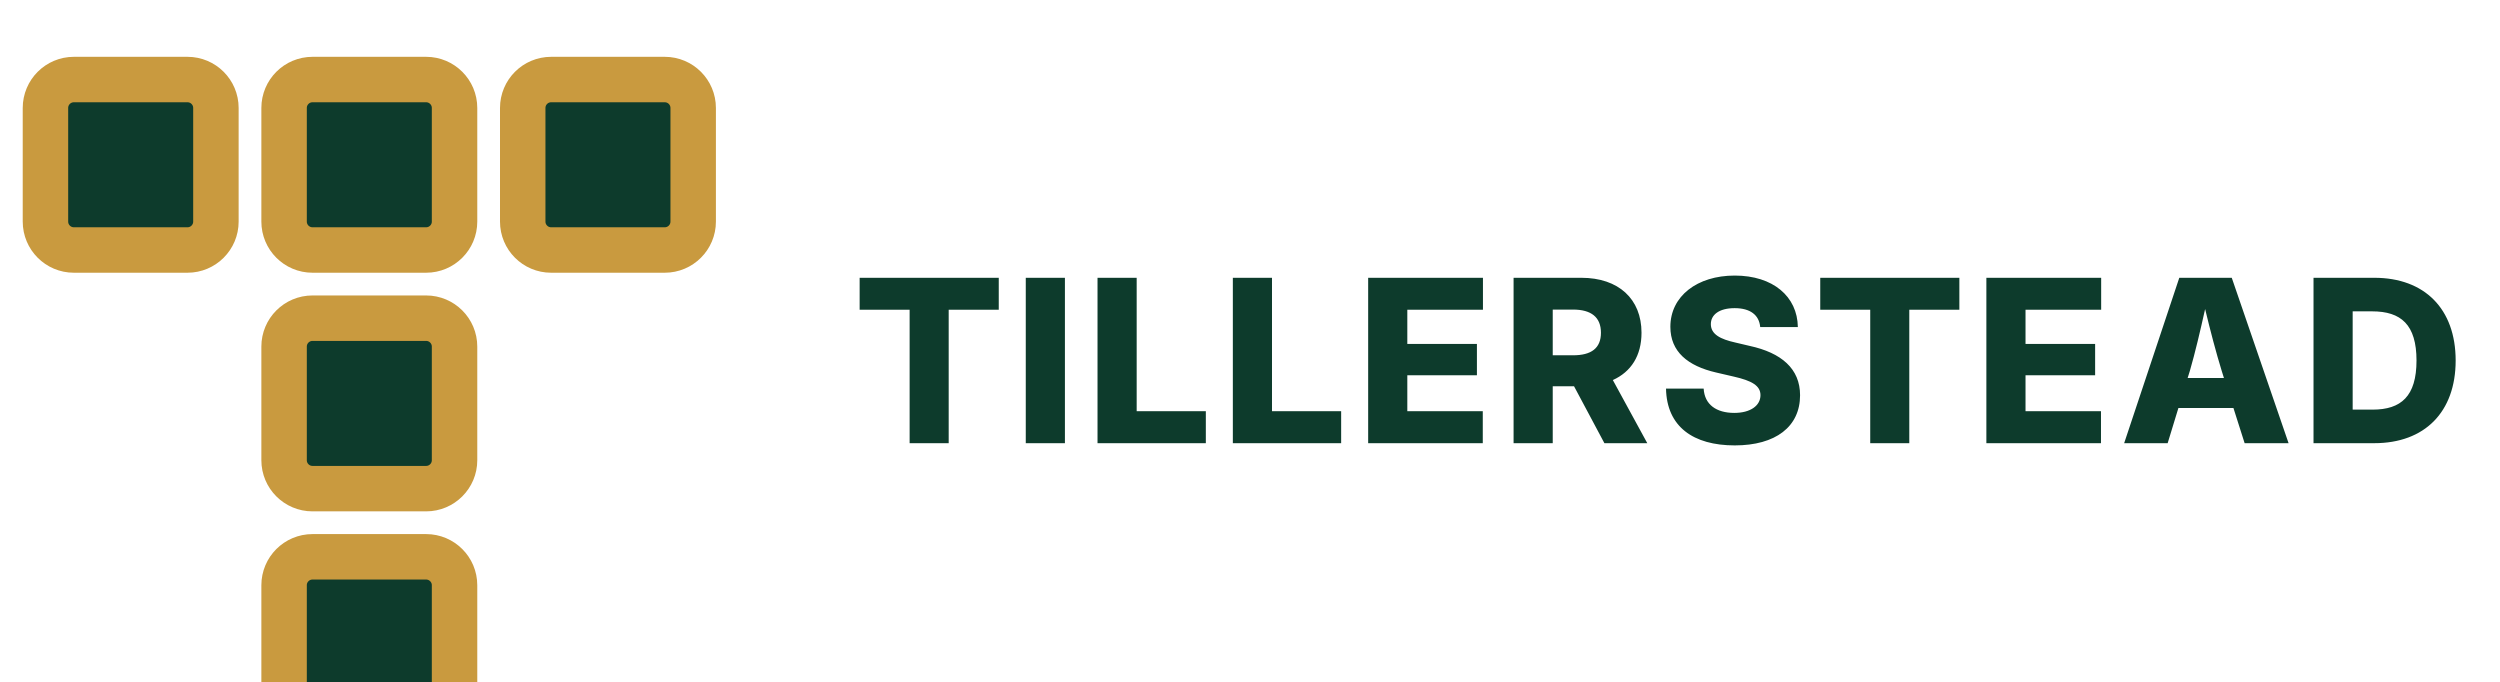
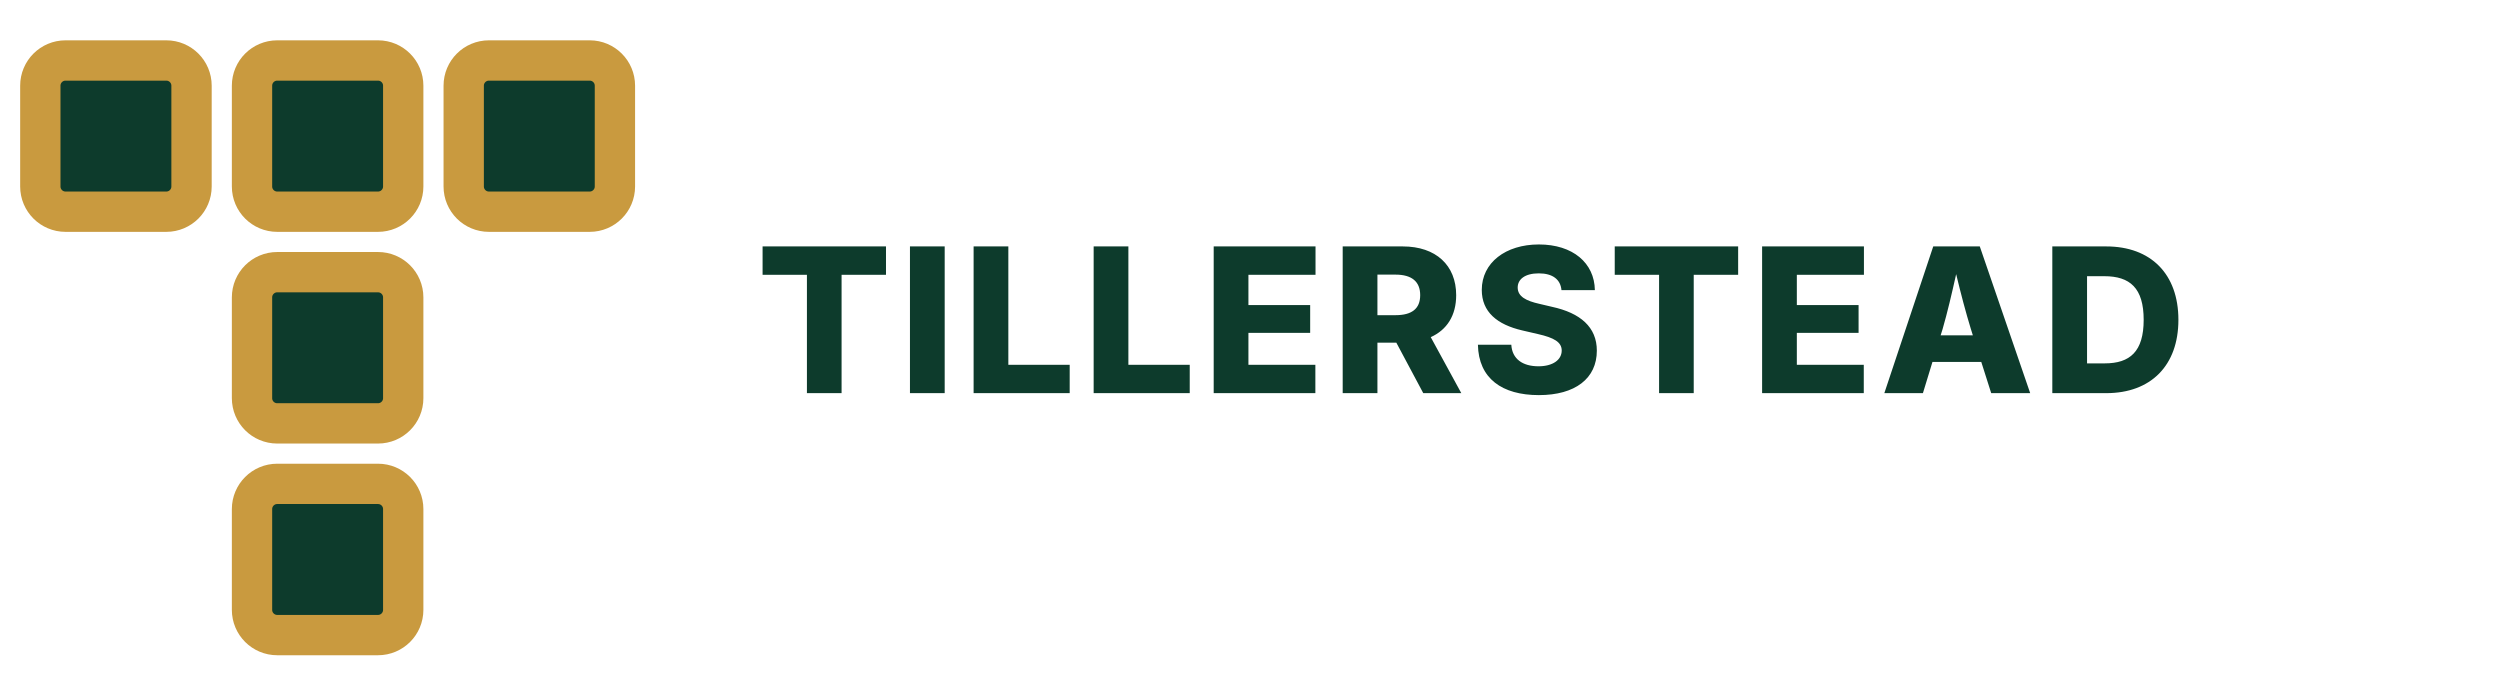
- <svg xmlns="http://www.w3.org/2000/svg" viewBox="0 0 440 120" role="img" aria-label="Tillerstead header logo">
+ <svg xmlns="http://www.w3.org/2000/svg" viewBox="0 0 496 136" preserveAspectRatio="xMidYMid meet" role="img" aria-label="Tillerstead header logo">
  <style>
    .logo-tile{fill:#0d3b2c;stroke:#c99a3f;stroke-width:8;stroke-linejoin:round;stroke-linecap:round}
    .logo-word{fill:#0d3b2c;font:800 40px 'Inter','Manrope',system-ui,-apple-system,BlinkMacSystemFont,'Segoe UI',sans-serif;letter-spacing:1.2px}
  </style>
-   <g class="logo-mark" transform="translate(8 14)">
+   <g class="logo-mark" transform="translate(8 12)">
    <rect class="logo-tile" x="0" y="0" width="30" height="30" rx="5" />
    <rect class="logo-tile" x="42" y="0" width="30" height="30" rx="5" />
    <rect class="logo-tile" x="84" y="0" width="30" height="30" rx="5" />
    <rect class="logo-tile" x="42" y="42" width="30" height="30" rx="5" />
    <rect class="logo-tile" x="42" y="84" width="30" height="30" rx="5" />
  </g>
  <text class="logo-word" x="150" y="78">TILLERSTEAD</text>
</svg>
